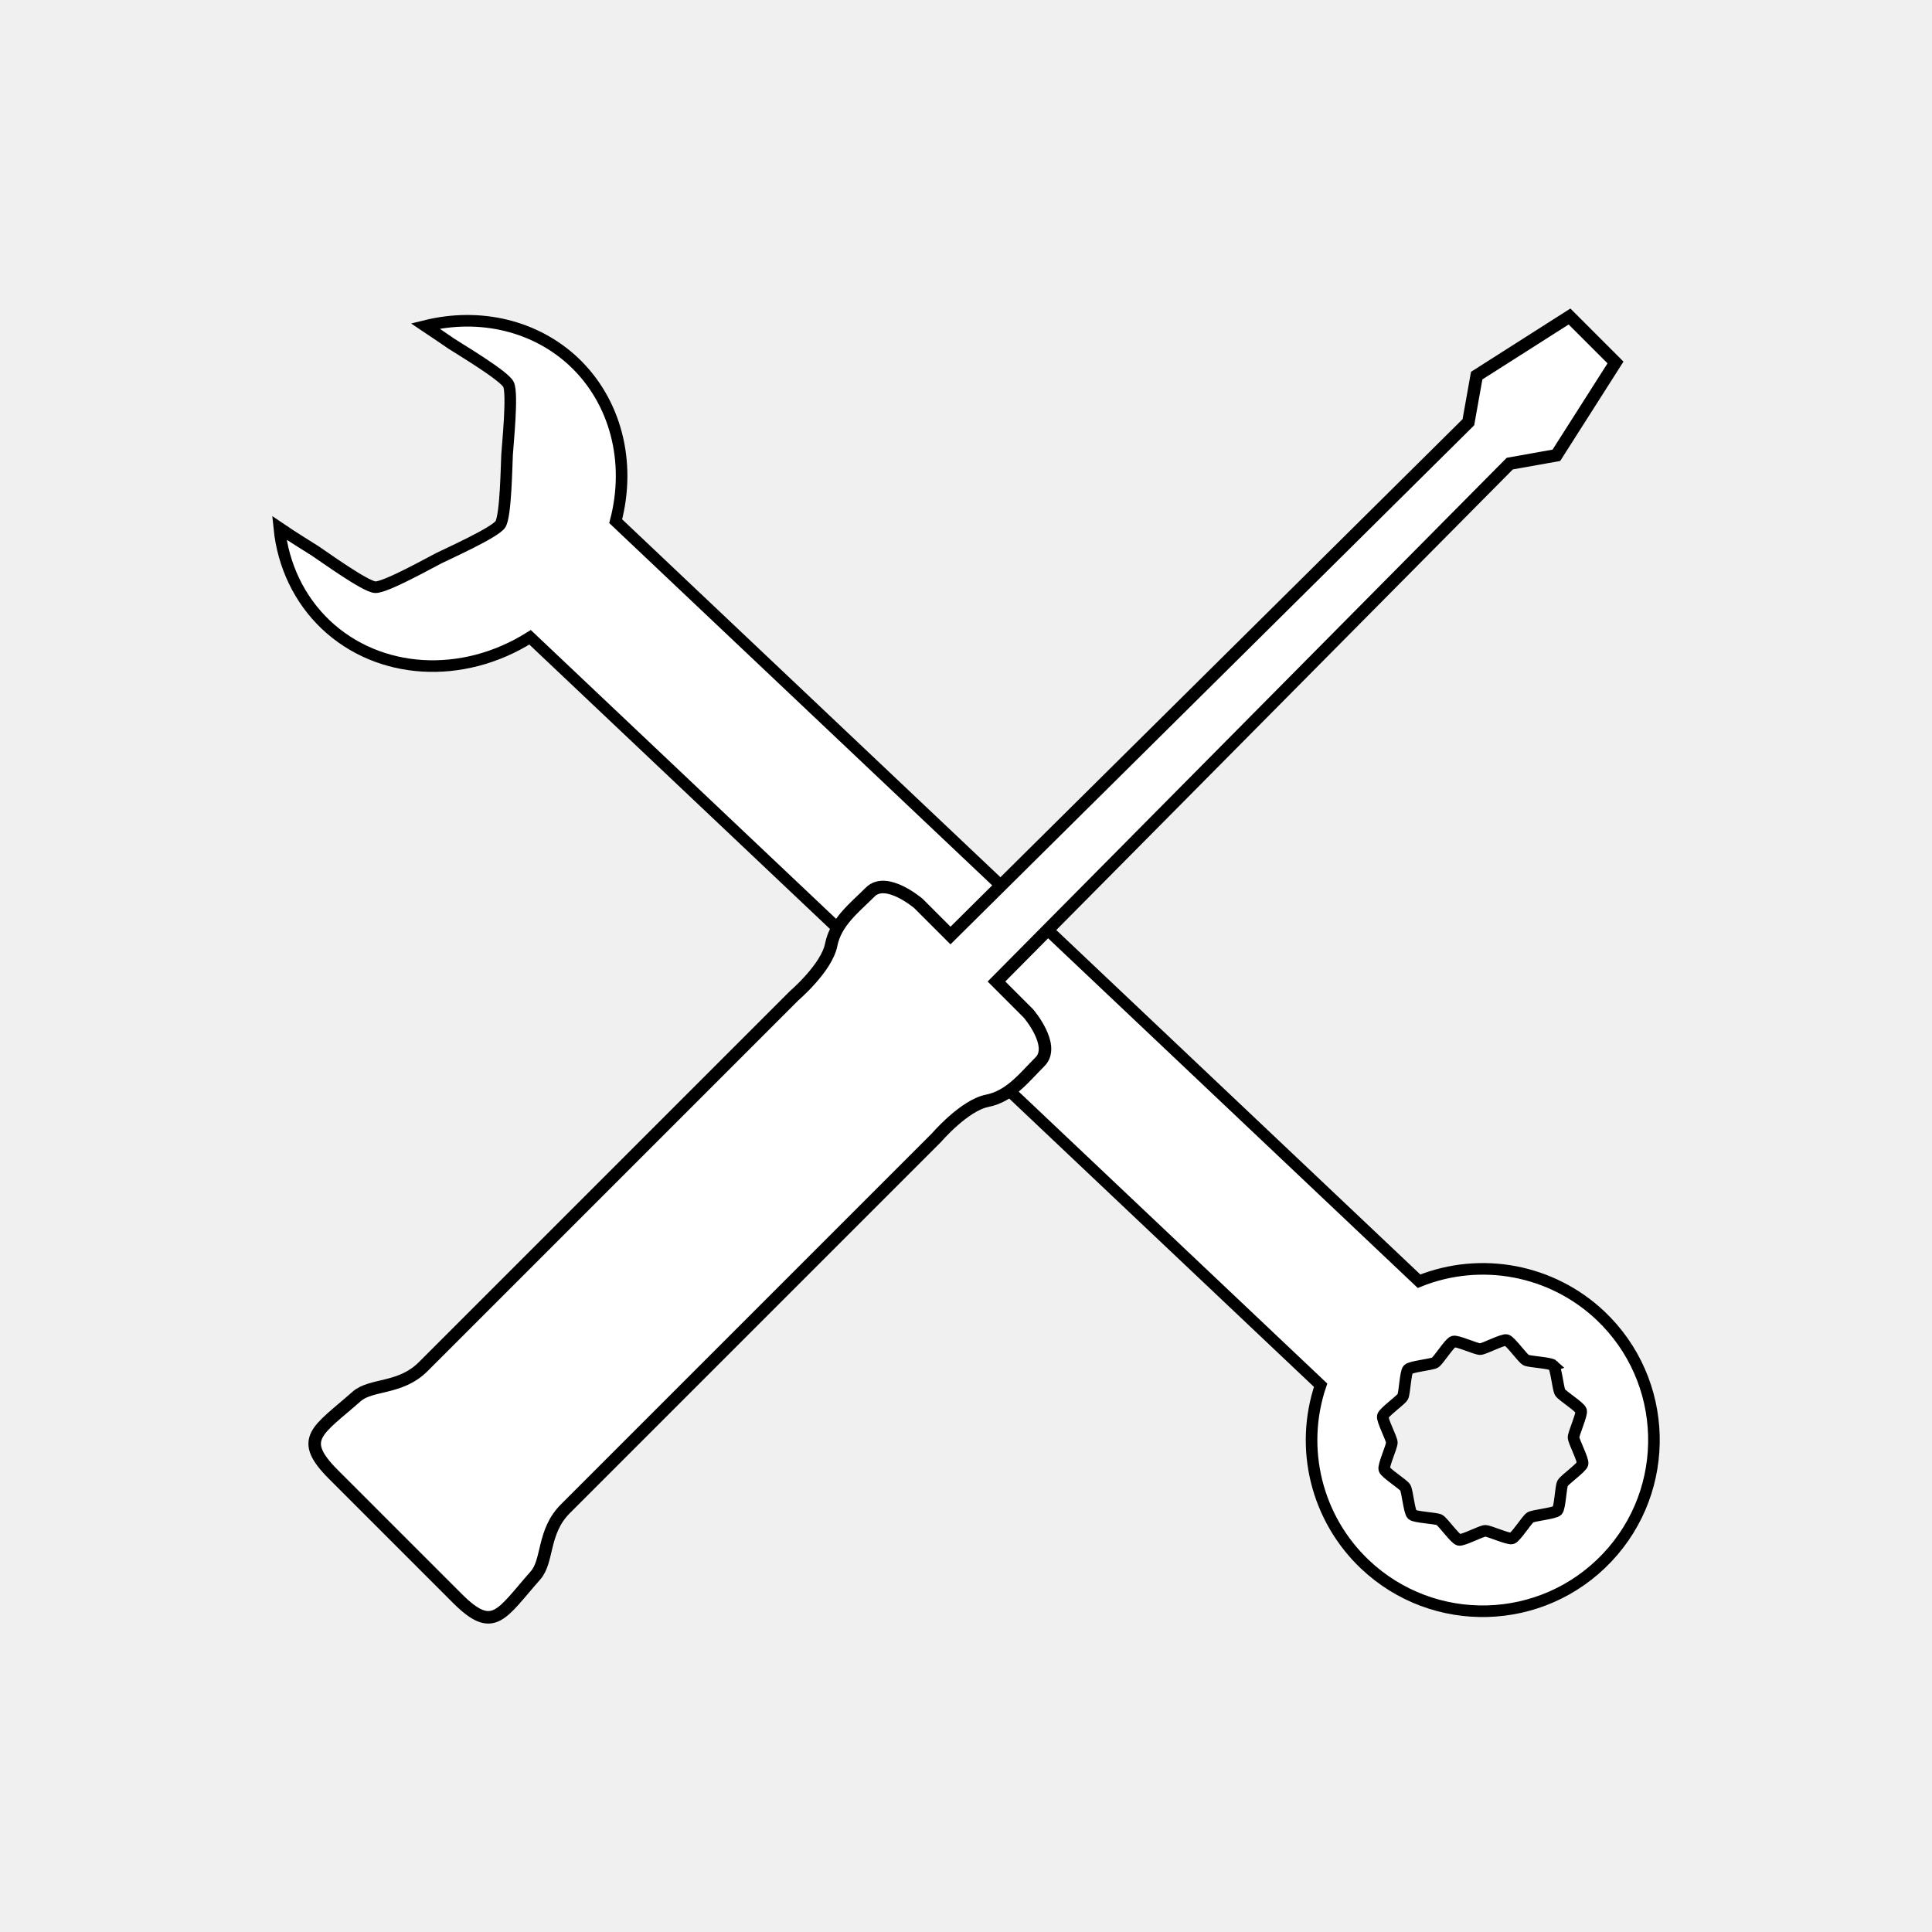
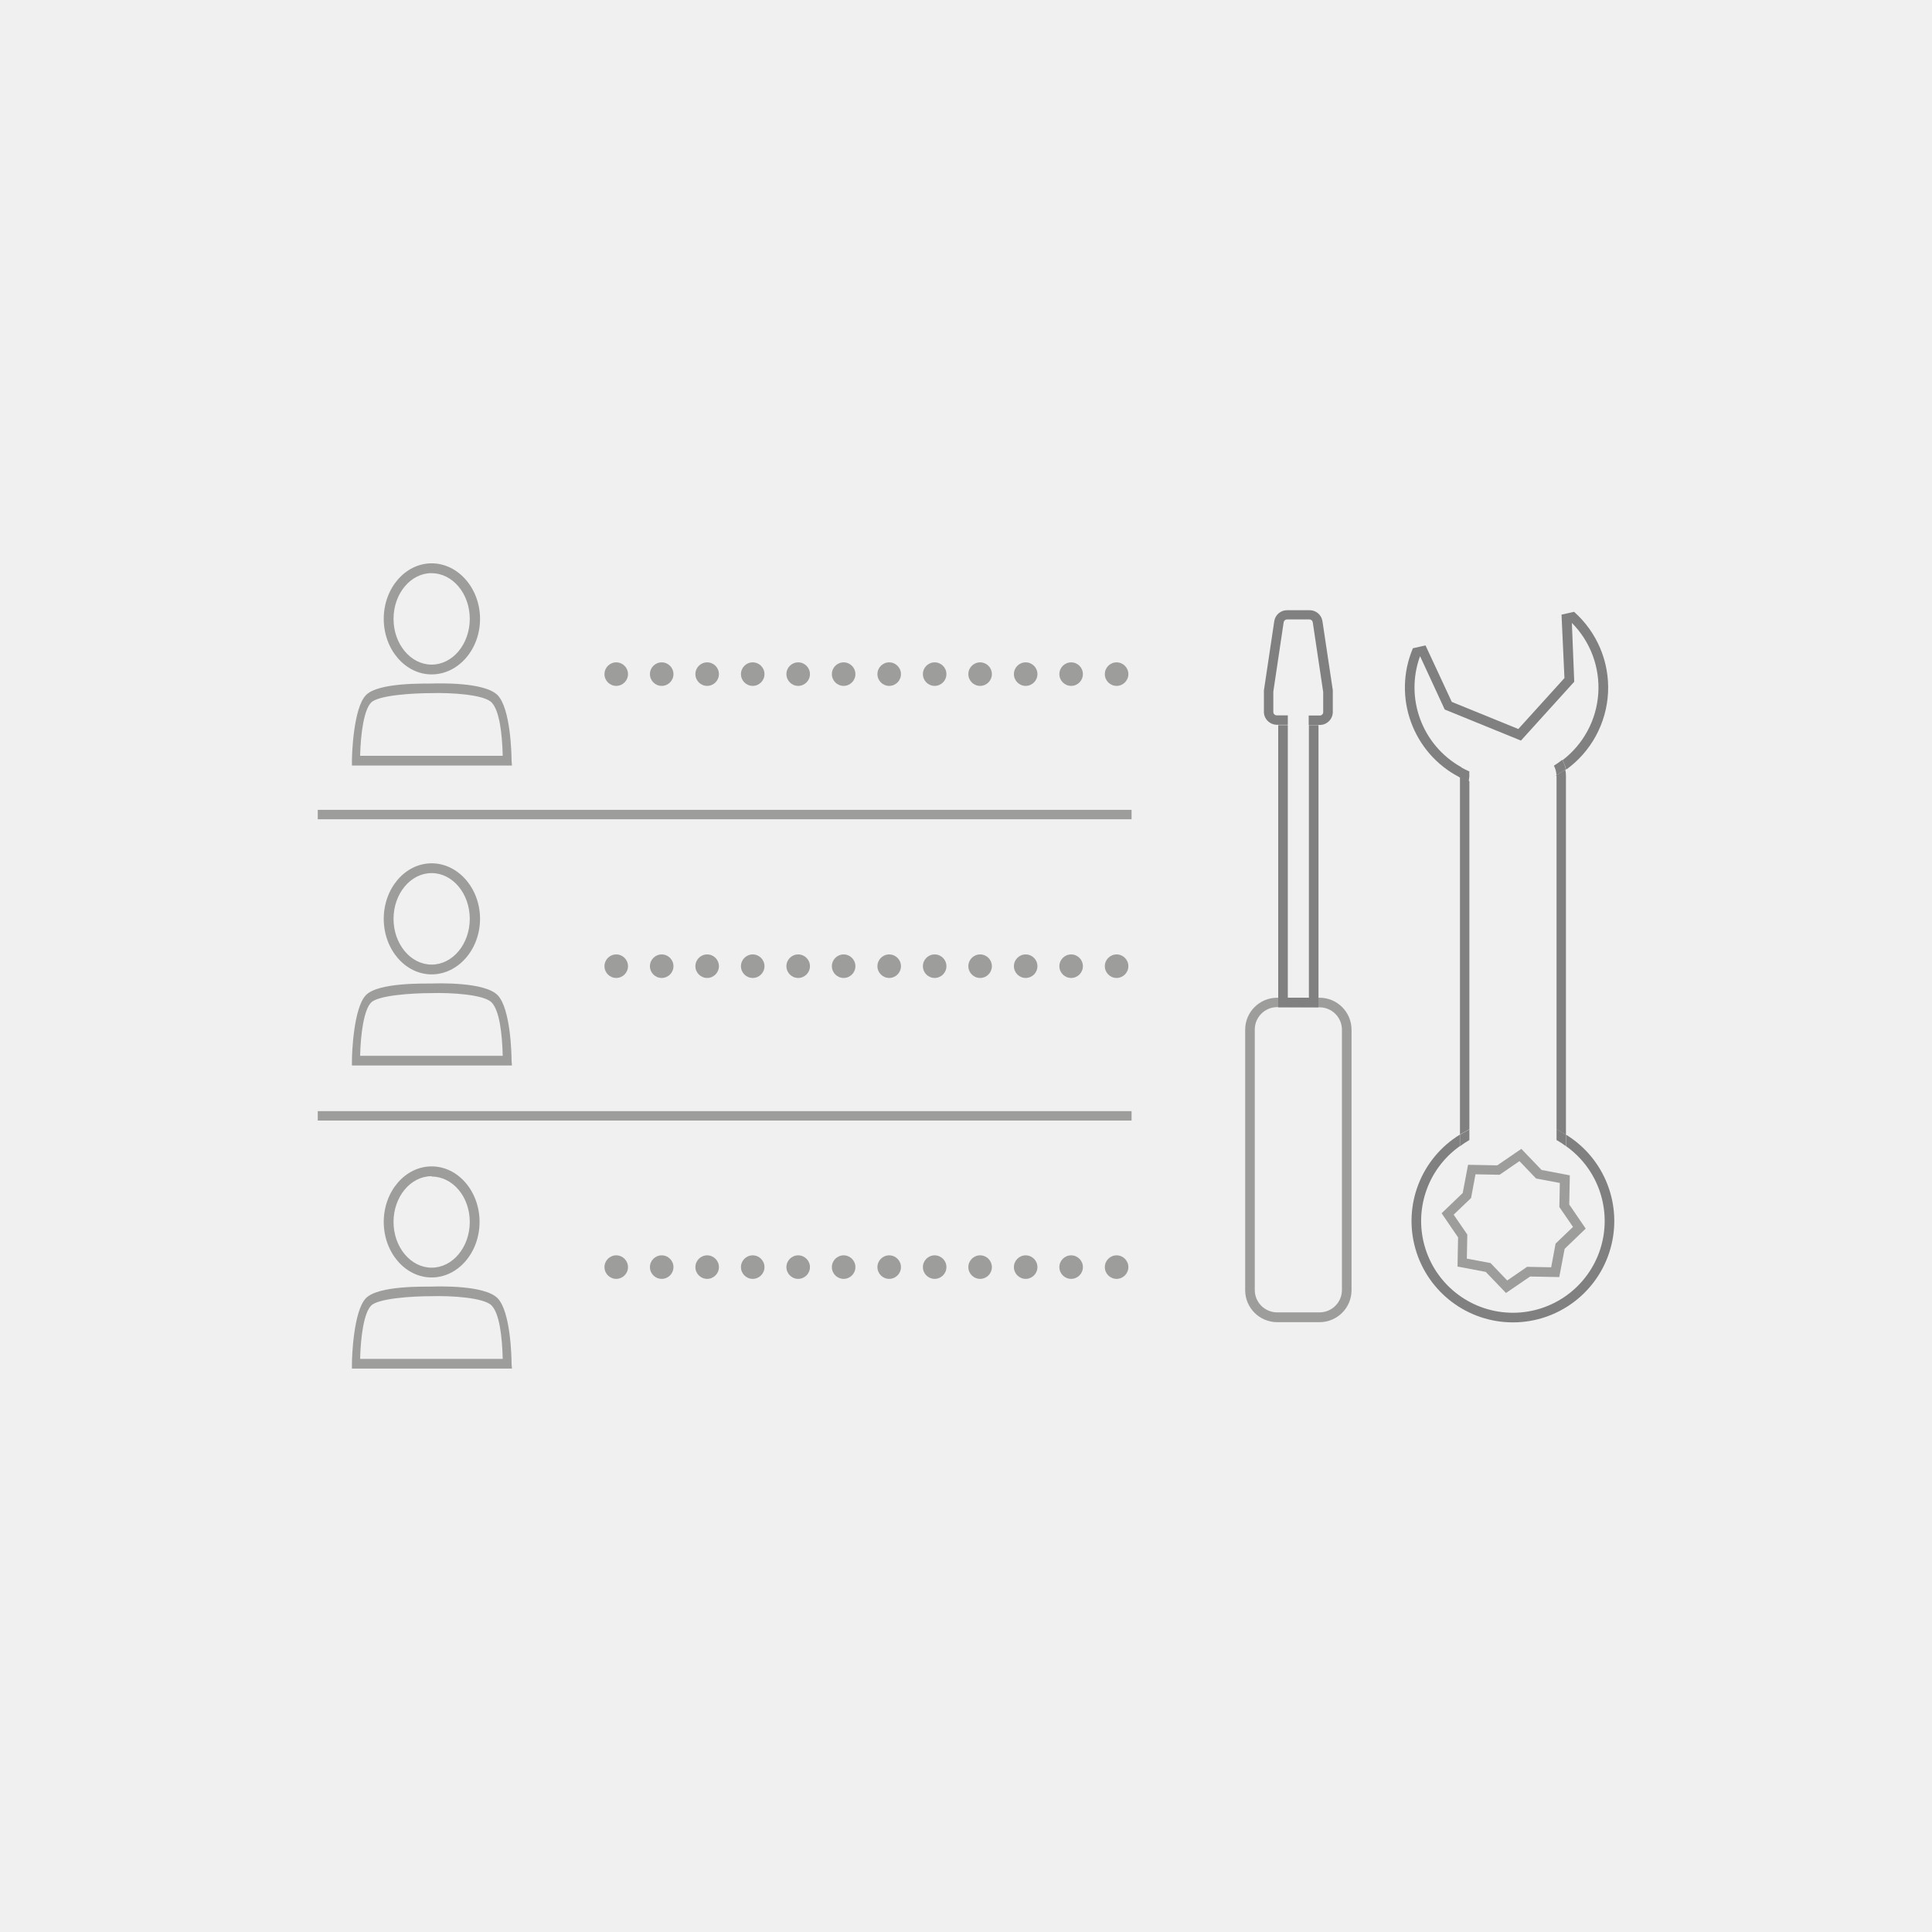
- <svg xmlns="http://www.w3.org/2000/svg" width="300" height="300" viewBox="0 0 300 300" id="svg8237" version="1.1">
-   <defs id="defs8239" />
-   <g id="layer1" transform="translate(0,-752.3622)" />
-   <g style="display:inline" id="layer2">
-     <path id="path4736" d="m 248.507,204.282 c -7.544,-7.119 -18.538,-9.202 -28.162,-5.336 L 95.604,80.93 C 98.027,71.69 95.585,62.328 89.161,56.232 83.195,50.598 74.581,48.505 66.042,50.615 c 1.776,1.178 3.462,2.367 4.051,2.755 1.298,0.853 8.166,4.933 8.864,6.321 0.698,1.388 -0.127,9.332 -0.217,10.883 -0.09,1.551 -0.187,9.537 -1.04,10.836 -0.853,1.298 -8.146,4.557 -9.534,5.254 -1.388,0.698 -8.353,4.607 -9.904,4.517 -1.551,-0.09 -8.019,-4.776 -9.317,-5.629 -0.753,-0.495 -3.367,-2.072 -5.576,-3.581 0.587,5.851 3.129,11.139 7.222,15.028 8.233,7.784 21.179,8.583 31.718,1.959 L 205.064,215.095 c -3.326,9.825 -0.636,20.686 6.89,27.824 10.669,10.094 27.501,9.628 37.595,-1.041 10.094,-10.669 9.628,-27.501 -1.041,-37.595 z m -7.318,7.735 c 0.448,0.424 0.739,3.666 1.063,4.191 0.323,0.526 3.087,2.248 3.263,2.84 0.176,0.592 -1.194,3.545 -1.176,4.162 0.017,0.617 1.547,3.489 1.404,4.089 -0.143,0.6 -2.805,2.473 -3.098,3.016 -0.294,0.543 -0.405,3.795 -0.829,4.244 -0.424,0.448 -3.666,0.739 -4.191,1.062 -0.526,0.323 -2.25,3.086 -2.841,3.262 -0.592,0.176 -3.544,-1.192 -4.161,-1.175 -0.617,0.017 -3.489,1.547 -4.089,1.404 -0.6,-0.143 -2.475,-2.806 -3.018,-3.1 -0.543,-0.294 -3.795,-0.405 -4.244,-0.829 -0.448,-0.424 -0.739,-3.666 -1.062,-4.191 -0.323,-0.526 -3.084,-2.249 -3.26,-2.84 -0.176,-0.592 1.192,-3.544 1.175,-4.161 -0.017,-0.617 -1.548,-3.49 -1.405,-4.091 0.143,-0.6 2.807,-2.473 3.101,-3.016 0.294,-0.543 0.405,-3.795 0.829,-4.244 0.424,-0.448 3.666,-0.739 4.191,-1.062 0.526,-0.323 2.247,-3.086 2.839,-3.262 0.592,-0.176 3.545,1.194 4.162,1.176 0.617,-0.017 3.49,-1.548 4.091,-1.405 0.6,0.143 2.472,2.806 3.015,3.1 0.543,0.294 3.795,0.405 4.244,0.829 z" style="fill:#ffffff;fill-opacity:1;stroke:#000000;stroke-width:1.799;stroke-linecap:round;stroke-miterlimit:4;stroke-dasharray:none;stroke-opacity:1" />
-   </g>
-   <g style="display:inline" id="layer3">
-     <path id="rect8710-6" d="m 250.853,56.285 -9.179,14.413 -7.238,1.291 -79.704,80.417 4.968,4.968 c 0,0 4.283,4.997 1.785,7.495 -2.498,2.498 -4.64,5.354 -8.209,6.067 -3.569,0.714 -7.852,5.71 -7.852,5.71 l -57.633,57.633 c -3.569,3.569 -2.636,8.079 -4.64,10.35 -5.354,6.067 -6.523,9.181 -12.135,3.569 L 51.801,228.983 c -5.612,-5.612 -2.498,-6.781 3.569,-12.135 2.271,-2.004 6.781,-1.071 10.35,-4.64 L 123.353,154.576 c 0,0 4.997,-4.283 5.71,-7.852 0.714,-3.569 3.569,-5.71 6.067,-8.209 2.498,-2.498 7.495,1.785 7.495,1.785 l 4.968,4.968 80.417,-79.704 1.291,-7.238 14.413,-9.179 z" style="display:inline;fill:#ffffff;fill-opacity:1;stroke:#000000;stroke-width:1.945;stroke-linecap:round;stroke-miterlimit:4;stroke-dasharray:none;stroke-opacity:1" />
-   </g>
+ <svg xmlns="http://www.w3.org/2000/svg" id="Ebene_1" data-name="Ebene 1" viewBox="0 0 205.26 205.26">
+   <defs>
+     <style>.cls-1,.cls-3{fill:none;}.cls-1{stroke:#9d9d9c;stroke-miterlimit:10;}.cls-2{fill:#9d9d9c;}.cls-4{fill:gray;}</style>
+   </defs>
+   <line class="cls-1" x1="33.76" y1="86.54" x2="120.22" y2="86.54" />
+   <line class="cls-1" x1="33.76" y1="118.55" x2="120.22" y2="118.55" />
+   <path class="cls-2" d="M45.86,103.52c-2.81,0-5.09-2.65-5.09-5.9s2.28-5.9,5.09-5.9S51,94.37,51,97.62,48.67,103.52,45.86,103.52Zm0-10.76c-2.24,0-4.05,2.18-4.05,4.86s1.82,4.86,4.05,4.86,4.05-2.18,4.05-4.86S48.09,92.76,45.86,92.76Z" />
+   <path class="cls-2" d="M54.35,112.68c0-.68-.1-5.53-1.48-6.95s-6.34-1.26-7-1.24-5.68-.14-7,1.24-1.48,6.27-1.48,6.95v.52h17Zm-8.49-.51h-7.6c.06-2.41.41-4.89,1.17-5.66s4.36-1,6.41-1h0c2-.06,5.58.13,6.4,1s1.11,3.25,1.17,5.66Z" />
+   <path class="cls-2" d="M45.86,71.65c-2.81,0-5.09-2.65-5.09-5.9s2.28-5.9,5.09-5.9S51,62.5,51,65.76,48.67,71.65,45.86,71.65Zm0-10.76c-2.24,0-4.05,2.18-4.05,4.86s1.82,4.86,4.05,4.86,4.05-2.18,4.05-4.86S48.09,60.9,45.86,60.9Z" />
+   <path class="cls-2" d="M54.35,80.81c0-.68-.1-5.53-1.48-6.95s-6.34-1.26-7-1.24-5.68-.14-7,1.24-1.48,6.27-1.48,6.95v.52h17Zm-8.49-.51h-7.6c.06-2.41.41-4.89,1.17-5.66s4.36-1,6.41-1h0c2-.06,5.58.13,6.4,1s1.11,3.25,1.17,5.66Z" />
+   <path class="cls-2" d="M45.86,135.72c-2.81,0-5.09-2.65-5.09-5.9s2.28-5.9,5.09-5.9,5.09,2.65,5.09,5.9S48.67,135.72,45.86,135.72Zm0-10.76c-2.24,0-4.05,2.18-4.05,4.86s1.82,4.86,4.05,4.86,4.05-2.18,4.05-4.86S48.09,125,45.86,125Z" />
+   <path class="cls-2" d="M54.35,144.88c0-.68-.1-5.53-1.48-6.95s-6.34-1.26-7-1.24-5.68-.14-7,1.24-1.48,6.27-1.48,6.95v.52h17Zm-8.49-.51h-7.6c.06-2.41.41-4.89,1.17-5.66s4.36-1,6.41-1h0c2-.06,5.58.13,6.4,1s1.11,3.25,1.17,5.66Z" />
+   <path class="cls-2" d="M140.19,140.47h-4.5a3.4,3.4,0,0,1-3.4-3.4V109.4a3.4,3.4,0,0,1,3.4-3.4h4.5a3.4,3.4,0,0,1,3.4,3.4v27.67A3.4,3.4,0,0,1,140.19,140.47ZM135.69,107a2.38,2.38,0,0,0-2.38,2.38v27.67a2.38,2.38,0,0,0,2.38,2.38h4.5a2.38,2.38,0,0,0,2.38-2.38V109.4a2.38,2.38,0,0,0-2.38-2.38Z" />
+   <rect class="cls-3" x="136.82" y="77.04" width="2.24" height="28.96" />
+   <polygon class="cls-4" points="139.06 106 136.82 106 136.82 77.04 135.8 77.04 135.8 107.02 140.08 107.02 140.08 77.04 139.06 77.04 139.06 106" />
+   <path class="cls-4" d="M141.6,73.33,140.5,66a1.37,1.37,0,0,0-1.36-1.17h-2.39A1.37,1.37,0,0,0,135.38,66l-1.1,7.36a1.24,1.24,0,0,0,0,.21v2.13A1.38,1.38,0,0,0,135.64,77h1.18V76h-1.18a.36.36,0,0,1-.36-.36V73.48l1.1-7.37a.36.36,0,0,1,.35-.3h2.39a.36.36,0,0,1,.35.3l1.11,7.42v2.13a.36.36,0,0,1-.36.36h-1.18v1h1.18a1.38,1.38,0,0,0,1.38-1.38V73.53A1.23,1.23,0,0,0,141.6,73.33Z" />
+   <path class="cls-2" d="M160,137.37l-2.15-2.24-3-.57.06-3.1-1.75-2.56,2.24-2.15.57-3,3.1.06,2.56-1.75,2.15,2.24,3,.57-.06,3.1,1.75,2.56-2.24,2.15-.57,3-3.1-.06Zm-4.16-3.65,2.52.47,1.77,1.85,2.11-1.45,2.56.05.47-2.52,1.85-1.77-1.45-2.11.05-2.56-2.52-.47-1.77-1.85-2.11,1.45-2.56-.05-.47,2.52-1.85,1.77,1.45,2.11Z" />
+   <path class="cls-3" d="M165.37,120V82.44s0,0,0-.06a10.68,10.68,0,0,1-9.25.66v37a10.63,10.63,0,0,1,9.26,0Z" />
+   <path class="cls-4" d="M165.37,82.44V120a10.75,10.75,0,0,1,1,.56V82.44a3.4,3.4,0,0,0-.07-.68,10.67,10.67,0,0,1-1,.62S165.37,82.42,165.37,82.44Z" />
+   <path class="cls-4" d="M156.11,83a10.84,10.84,0,0,1-1-.46v38a10.74,10.74,0,0,1,1-.56Z" />
+   <path class="cls-4" d="M155.24,81.5a9.7,9.7,0,0,1-4.37-11.79l2.62,5.67,8.1,3.3,5.66-6.25L167,66.18a9.73,9.73,0,0,1-1,14.59,3.35,3.35,0,0,1,.39,1A10.75,10.75,0,0,0,167.23,65l-1.33.3.31,6.74-4.9,5.41-7.07-2.88-2.79-6-1.34.3a10.72,10.72,0,0,0,5,13.73v-.14A3.35,3.35,0,0,1,155.24,81.5Z" />
+   <path class="cls-4" d="M156.11,82.44a2.38,2.38,0,0,1,0-.48,9.79,9.79,0,0,1-.92-.46,3.35,3.35,0,0,0-.15.93v.14a10.84,10.84,0,0,0,1,.46Z" />
+   <path class="cls-4" d="M165.09,81.35a2.35,2.35,0,0,1,.27,1,10.67,10.67,0,0,0,1-.62,3.35,3.35,0,0,0-.39-1A9.61,9.61,0,0,1,165.09,81.35Z" />
+   <path class="cls-4" d="M166.38,120.55v1.22a9.75,9.75,0,1,1-11.29,0v-1.22a10.77,10.77,0,1,0,11.29,0Z" />
+   <path class="cls-4" d="M165.37,121.12a9.75,9.75,0,0,1,1,.65v-1.22a10.75,10.75,0,0,0-1-.56Z" />
+   <path class="cls-4" d="M156.11,121.12V120a10.74,10.74,0,0,0-1,.56v1.22A9.76,9.76,0,0,1,156.11,121.12Z" />
+   <circle class="cls-2" cx="65.47" cy="71.62" r="1.25" />
+   <circle class="cls-2" cx="70.3" cy="71.62" r="1.25" />
+   <circle class="cls-2" cx="75.13" cy="71.62" r="1.25" />
+   <circle class="cls-2" cx="79.97" cy="71.62" r="1.25" />
+   <circle class="cls-2" cx="84.8" cy="71.62" r="1.25" />
+   <circle class="cls-2" cx="89.63" cy="71.62" r="1.25" />
+   <circle class="cls-2" cx="94.47" cy="71.62" r="1.25" />
+   <circle class="cls-2" cx="99.3" cy="71.62" r="1.25" />
+   <circle class="cls-2" cx="104.13" cy="71.62" r="1.25" />
+   <circle class="cls-2" cx="108.97" cy="71.62" r="1.25" />
+   <circle class="cls-2" cx="113.8" cy="71.62" r="1.25" />
+   <circle class="cls-2" cx="118.63" cy="71.62" r="1.25" />
+   <circle class="cls-2" cx="65.47" cy="102.65" r="1.25" />
+   <circle class="cls-2" cx="70.3" cy="102.65" r="1.25" />
+   <circle class="cls-2" cx="75.13" cy="102.65" r="1.25" />
+   <circle class="cls-2" cx="79.97" cy="102.65" r="1.25" />
+   <circle class="cls-2" cx="84.8" cy="102.65" r="1.25" />
+   <circle class="cls-2" cx="89.63" cy="102.65" r="1.25" />
+   <circle class="cls-2" cx="94.47" cy="102.65" r="1.25" />
+   <circle class="cls-2" cx="99.3" cy="102.65" r="1.25" />
+   <circle class="cls-2" cx="104.13" cy="102.65" r="1.25" />
+   <circle class="cls-2" cx="108.97" cy="102.65" r="1.25" />
+   <circle class="cls-2" cx="113.8" cy="102.65" r="1.25" />
+   <circle class="cls-2" cx="118.63" cy="102.65" r="1.25" />
+   <circle class="cls-2" cx="65.47" cy="134.62" r="1.25" />
+   <circle class="cls-2" cx="70.3" cy="134.62" r="1.25" />
+   <circle class="cls-2" cx="75.13" cy="134.62" r="1.25" />
+   <circle class="cls-2" cx="79.97" cy="134.62" r="1.25" />
+   <circle class="cls-2" cx="84.8" cy="134.62" r="1.25" />
+   <circle class="cls-2" cx="89.63" cy="134.62" r="1.25" />
+   <circle class="cls-2" cx="94.47" cy="134.62" r="1.25" />
+   <circle class="cls-2" cx="99.3" cy="134.62" r="1.25" />
+   <circle class="cls-2" cx="104.13" cy="134.62" r="1.25" />
+   <circle class="cls-2" cx="108.97" cy="134.62" r="1.25" />
+   <circle class="cls-2" cx="113.8" cy="134.62" r="1.25" />
+   <circle class="cls-2" cx="118.63" cy="134.62" r="1.25" />
</svg>
